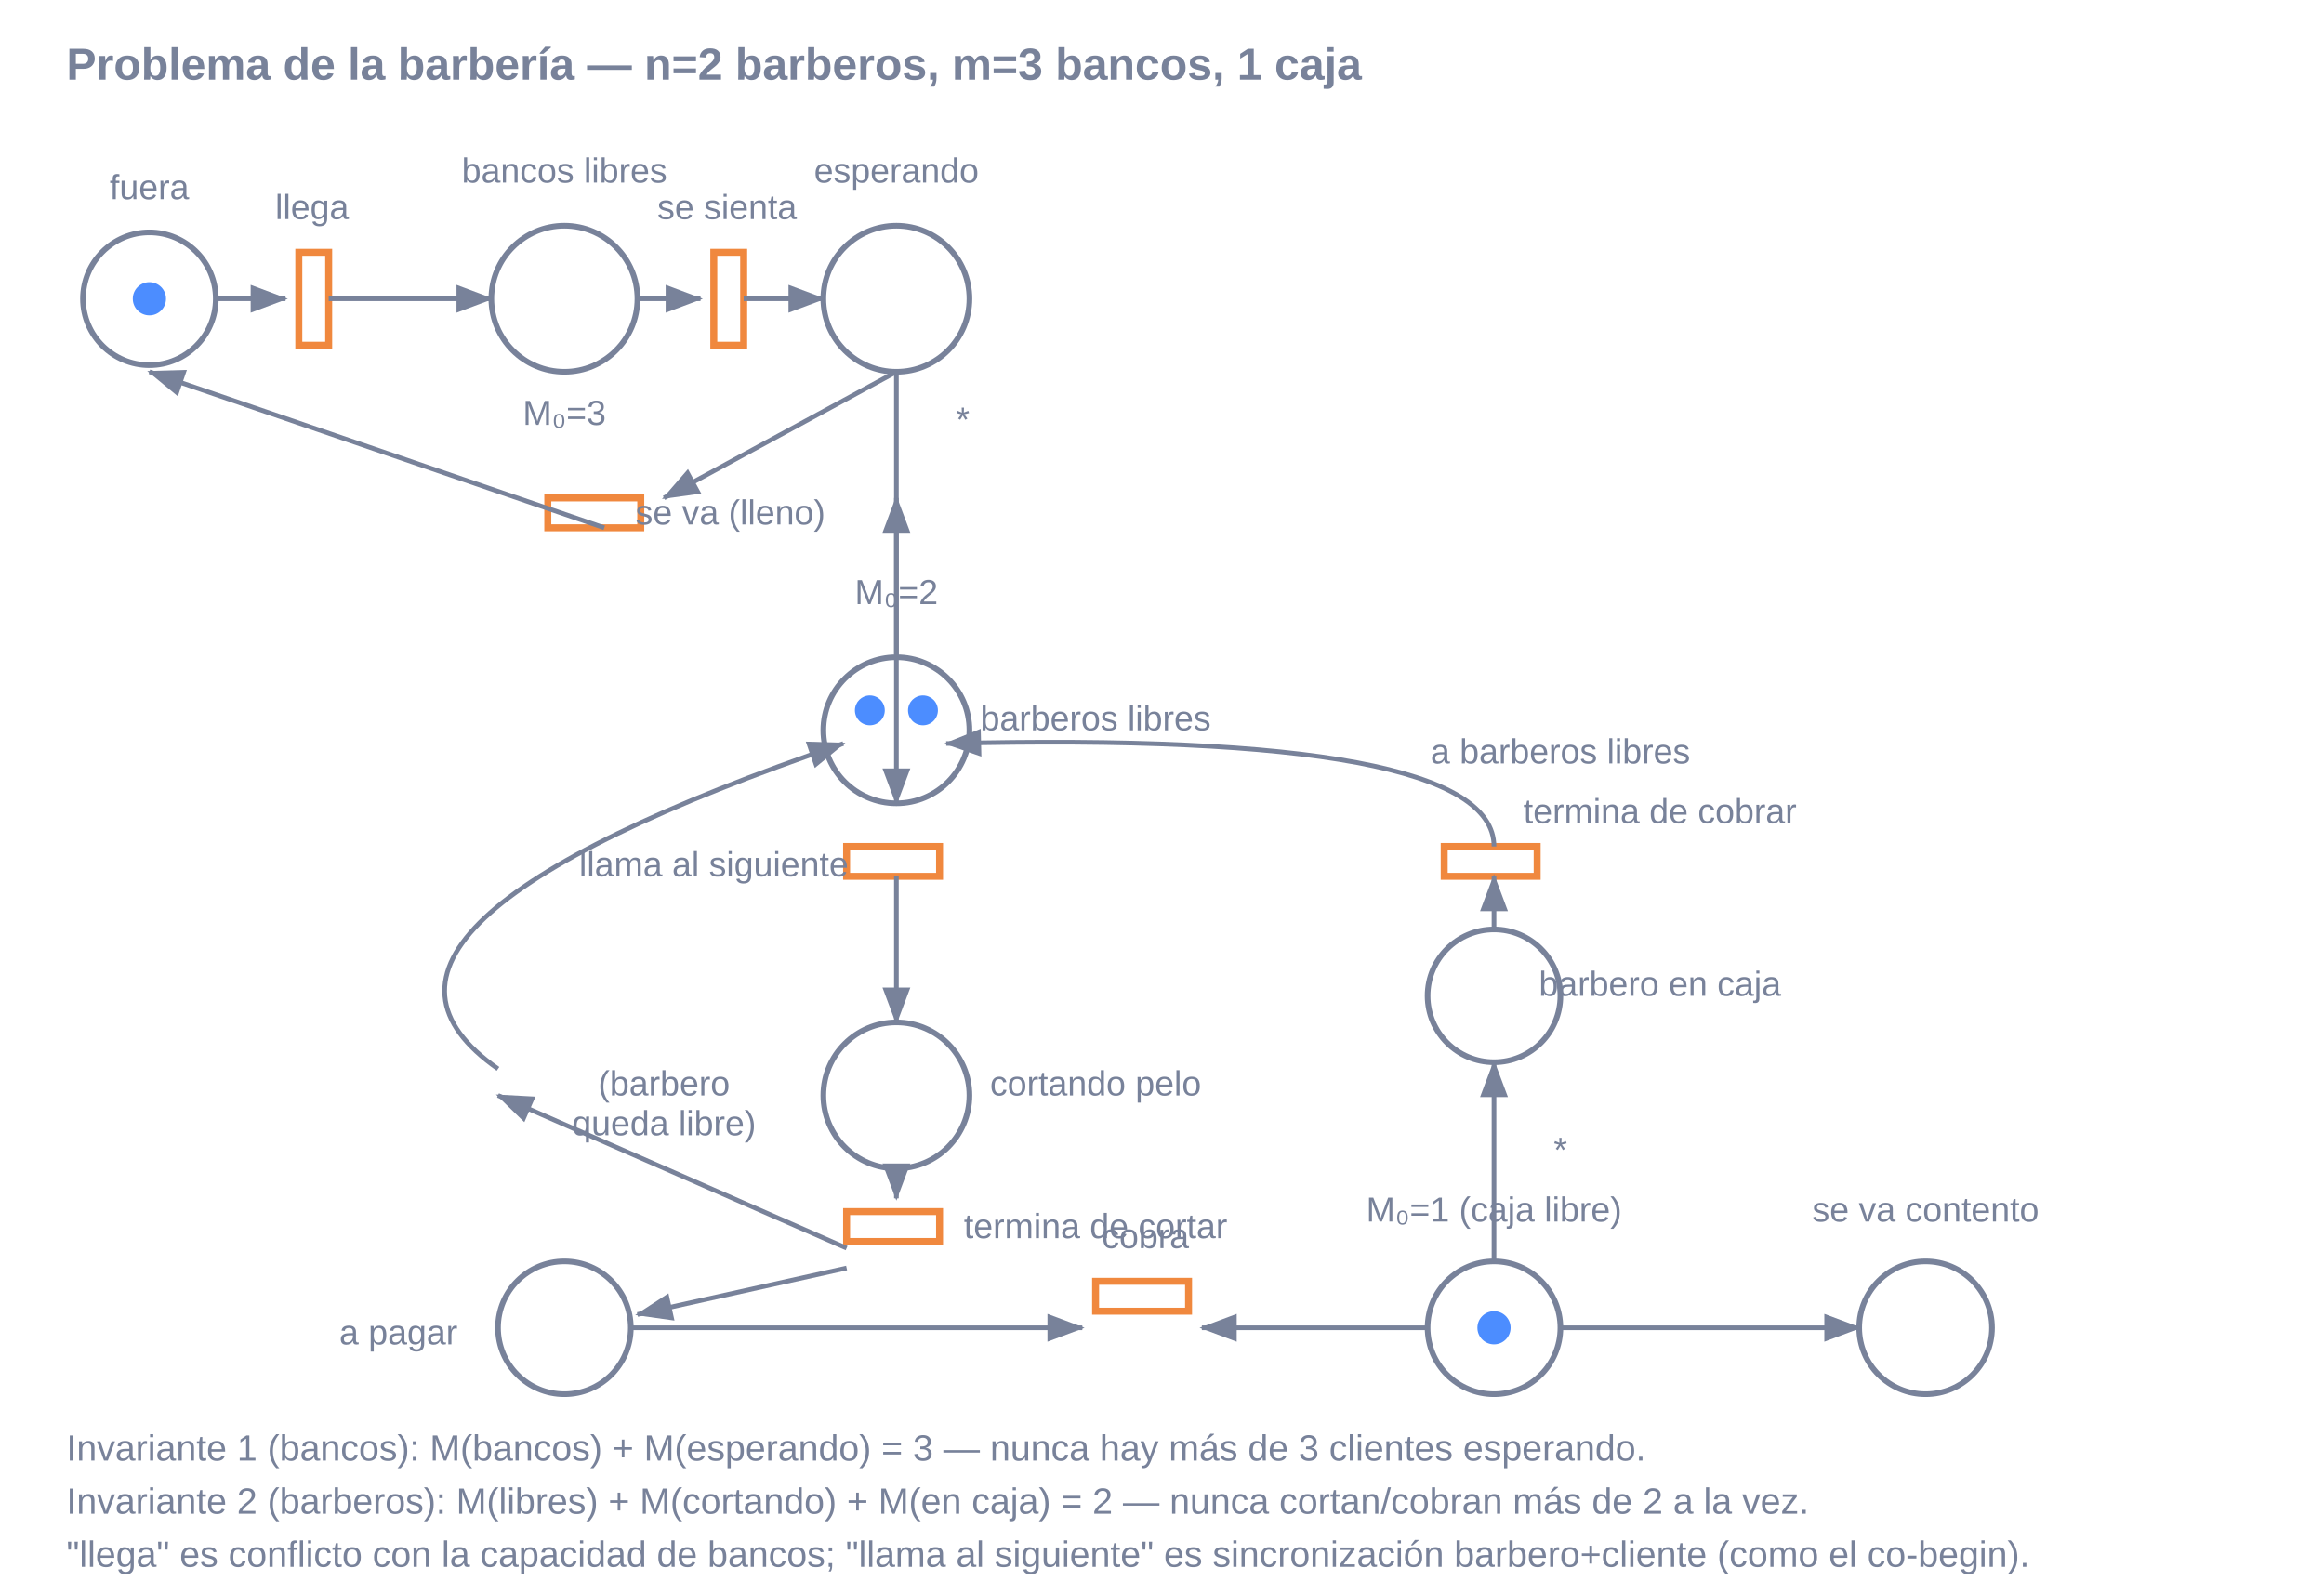
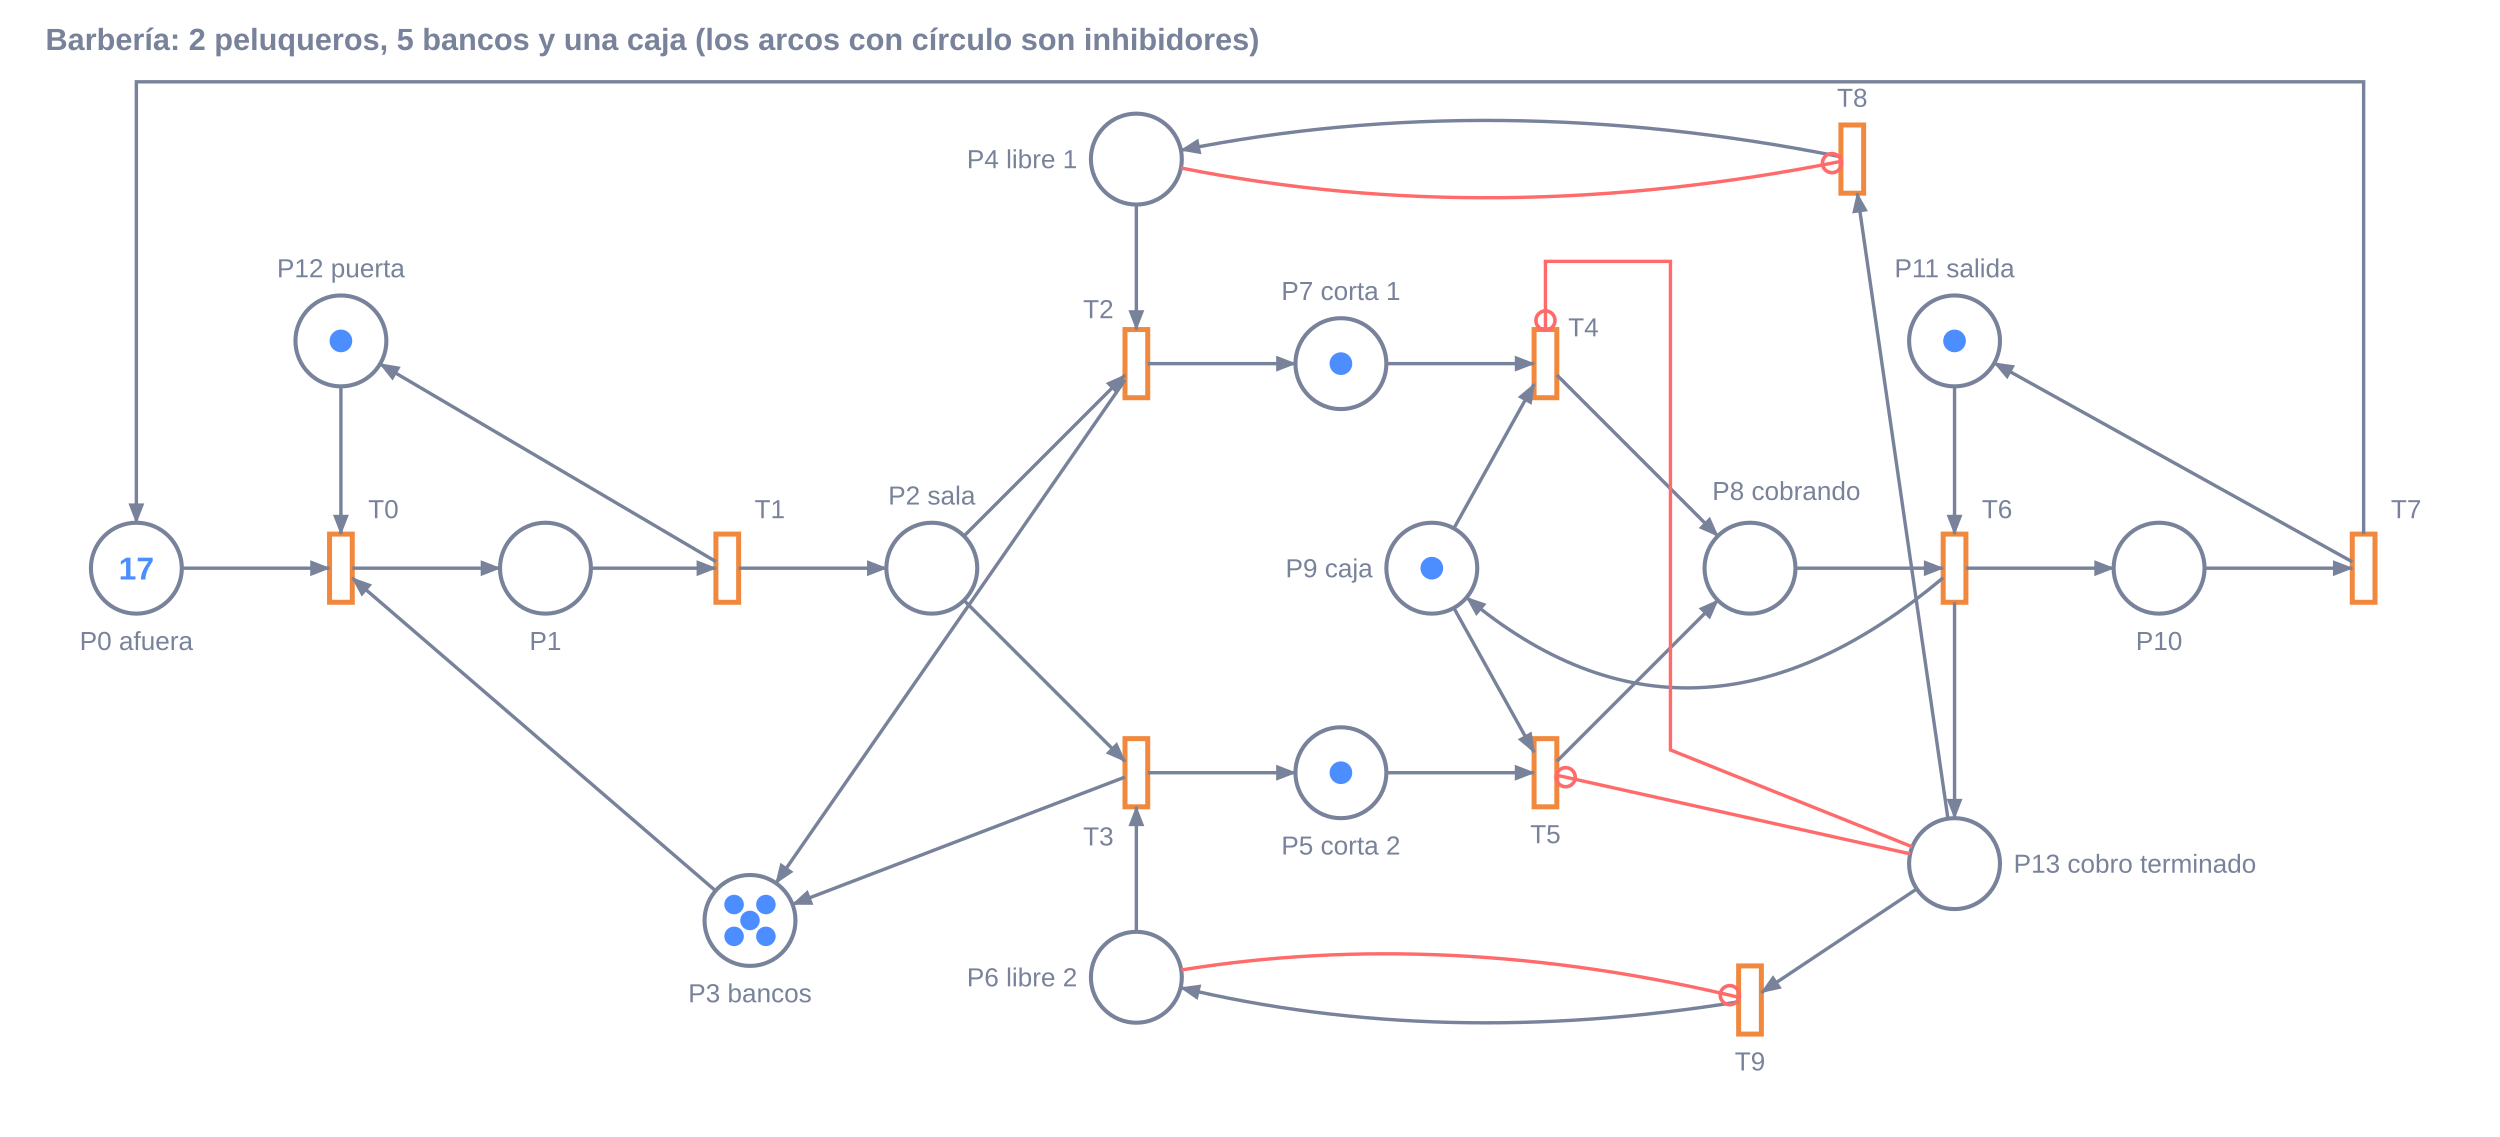
- <svg xmlns="http://www.w3.org/2000/svg" width="700" height="480" viewBox="0 0 700 480" version="1.1">
-   <style>
-     text { font-family: "Segoe UI", "Helvetica Neue", Arial, sans-serif; fill: #78829a; }
-     .tit { font-size: 13.5px; font-weight: 600; }
-     .cap { font-size: 11px; }
-     .lb  { font-size: 10.5px; text-anchor: middle; }
-     .pl  { fill: none; stroke: #78829a; stroke-width: 1.7; }
-     .tr  { fill: none; stroke: #f0883e; stroke-width: 2.1; }
-     .tk  { fill: #4c8dff; }
-     .edge { fill: none; stroke: #78829a; stroke-width: 1.4; marker-end: url(#ah); }
-   </style>
+ <svg xmlns="http://www.w3.org/2000/svg" width="1100" height="500" viewBox="0 0 1100 500" version="1.1">
+   <style>text { font-family: "Segoe UI", "Helvetica Neue", Arial, sans-serif; }</style>
  <defs>
-     <marker id="ah" markerWidth="8" markerHeight="6" refX="7.5" refY="3" orient="auto">
-       <polygon points="0 0, 8 3, 0 6" fill="#78829a" />
+     <marker id="ah-78829a" markerWidth="9" markerHeight="7" refX="8.5" refY="3.5" orient="auto" markerUnits="userSpaceOnUse">
+       <polygon points="0 0, 9 3.5, 0 7" fill="#78829a" />
+     </marker>
+     <marker id="inh-ff6b6b" markerWidth="11" markerHeight="11" refX="9.5" refY="5.5" orient="auto" markerUnits="userSpaceOnUse">
+       <circle cx="5.5" cy="5.5" r="4.2" fill="none" stroke="#ff6b6b" stroke-width="1.6" />
    </marker>
  </defs>
-   <text class="tit" x="20" y="24">Problema de la barbería — n=2 barberos, m=3 bancos, 1 caja</text>
-   <circle class="pl" cx="45" cy="90" r="20" />
-   <circle class="tk" cx="45" cy="90" r="5" />
-   <text class="lb" x="45" y="60">fuera</text>
-   <rect class="tr" x="90" y="76" width="9" height="28" />
-   <text class="lb" x="94" y="66" fill="#f0883e">llega</text>
-   <circle class="pl" cx="170" cy="90" r="22" />
-   <text class="lb" x="170" y="55">bancos libres</text>
-   <text class="lb" x="170" y="128" fill="#4c8dff">M₀=3</text>
-   <rect class="tr" x="165" y="150" width="28" height="9" />
-   <text class="lb" x="220" y="158" fill="#f0883e">se va (lleno)</text>
-   <line class="edge" x1="65" y1="90" x2="86" y2="90" />
-   <line class="edge" x1="99" y1="90" x2="148" y2="90" />
-   <circle class="pl" cx="270" cy="90" r="22" />
-   <text class="lb" x="270" y="55">esperando</text>
-   <rect class="tr" x="215" y="76" width="9" height="28" />
-   <text class="lb" x="219" y="66" fill="#f0883e">se sienta</text>
-   <line class="edge" x1="192" y1="90" x2="211" y2="90" />
-   <line class="edge" x1="224" y1="90" x2="248" y2="90" />
-   <line class="edge" x1="270" y1="112" x2="200" y2="150" />
-   <line class="edge" x1="182" y1="159" x2="45" y2="112" />
-   <circle class="pl" cx="270" cy="220" r="22" />
-   <circle class="tk" cx="262" cy="214" r="4.5" />
-   <circle class="tk" cx="278" cy="214" r="4.5" />
-   <text class="lb" x="270" y="182" fill="#4c8dff">M₀=2</text>
-   <text class="lb" x="330" y="220">barberos libres</text>
-   <rect class="tr" x="255" y="255" width="28" height="9" />
-   <text class="lb" x="215" y="264" fill="#f0883e">llama al siguiente</text>
-   <line class="edge" x1="270" y1="112" x2="270" y2="242" />
-   <text class="lb" x="290" y="130">*</text>
-   <line class="edge" x1="270" y1="198" x2="270" y2="150" />
-   <circle class="pl" cx="270" cy="330" r="22" />
-   <text class="lb" x="330" y="330">cortando pelo</text>
-   <line class="edge" x1="270" y1="264" x2="270" y2="308" />
-   <rect class="tr" x="255" y="365" width="28" height="9" />
-   <text class="lb" x="330" y="373" fill="#f0883e">termina de cortar</text>
-   <line class="edge" x1="270" y1="352" x2="270" y2="361" />
-   <circle class="pl" cx="170" cy="400" r="20" />
-   <text class="lb" x="120" y="405">a pagar</text>
-   <line class="edge" x1="255" y1="382" x2="192" y2="396" />
-   <line class="edge" x1="255" y1="376" x2="150" y2="330" />
-   <text class="lb" x="200" y="330" fill="#78829a">(barbero</text>
-   <text class="lb" x="200" y="342" fill="#78829a">queda libre)</text>
-   <path class="edge" d="M 150 322 Q 90 280 254 224" />
-   <circle class="pl" cx="450" cy="400" r="20" />
-   <circle class="tk" cx="450" cy="400" r="5" />
-   <text class="lb" x="450" y="368" fill="#4c8dff">M₀=1 (caja libre)</text>
-   <rect class="tr" x="330" y="386" width="28" height="9" />
-   <text class="lb" x="345" y="376" fill="#f0883e">cobra</text>
-   <line class="edge" x1="190" y1="400" x2="326" y2="400" />
-   <line class="edge" x1="430" y1="400" x2="362" y2="400" />
-   <circle class="pl" cx="450" cy="300" r="20" />
-   <text class="lb" x="500" y="300">barbero en caja</text>
-   <line class="edge" x1="450" y1="380" x2="450" y2="320" />
-   <text class="lb" x="470" y="350">*</text>
-   <rect class="tr" x="435" y="255" width="28" height="9" />
-   <text class="lb" x="500" y="248" fill="#f0883e">termina de cobrar</text>
-   <line class="edge" x1="450" y1="280" x2="450" y2="264" />
-   <path class="edge" d="M 450 255 Q 450 220 285 224" />
-   <text class="lb" x="470" y="230">a barberos libres</text>
-   <rect class="tr" x="330" y="390" width="0" height="0" />
-   <circle class="pl" cx="580" cy="400" r="20" />
-   <text class="lb" x="580" y="368">se va contento</text>
-   <line class="edge" x1="470" y1="400" x2="560" y2="400" />
-   <text class="cap" x="20" y="440">Invariante 1 (bancos): M(bancos) + M(esperando) = 3 — nunca hay más de 3 clientes esperando.</text>
-   <text class="cap" x="20" y="456">Invariante 2 (barberos): M(libres) + M(cortando) + M(en caja) = 2 — nunca cortan/cobran más de 2 a la vez.</text>
-   <text class="cap" x="20" y="472">"llega" es conflicto con la capacidad de bancos; "llama al siguiente" es sincronización barbero+cliente (como el co-begin).</text>
+   <text x="20.0" y="22.0" text-anchor="start" style="font-size:13.5px;fill:#78829a;font-weight:600">Barbería: 2 peluqueros, 5 bancos y una caja (los arcos con círculo son inhibidores)</text>
+   <circle cx="60" cy="250" r="20" fill="none" stroke="#78829a" stroke-width="1.8" />
+   <text x="60" y="255" text-anchor="middle" style="font-size:14px;font-weight:600;fill:#4c8dff">17</text>
+   <text x="60.0" y="286.0" text-anchor="middle" style="font-size:11.5px;fill:#78829a">P0 afuera</text>
+   <rect x="145.0" y="235.0" width="10" height="30" fill="none" stroke="#f0883e" stroke-width="2.2" />
+   <text x="162.0" y="228.0" text-anchor="start" style="font-size:11.5px;fill:#78829a">T0</text>
+   <circle cx="150" cy="150" r="20" fill="none" stroke="#78829a" stroke-width="1.8" />
+   <circle cx="150" cy="150" r="5" fill="#4c8dff" />
+   <text x="150.0" y="122.0" text-anchor="middle" style="font-size:11.5px;fill:#78829a">P12 puerta</text>
+   <circle cx="330" cy="405" r="20" fill="none" stroke="#78829a" stroke-width="1.8" />
+   <circle cx="323" cy="398" r="4.3" fill="#4c8dff" />
+   <circle cx="337" cy="398" r="4.3" fill="#4c8dff" />
+   <circle cx="330" cy="405" r="4.3" fill="#4c8dff" />
+   <circle cx="323" cy="412" r="4.3" fill="#4c8dff" />
+   <circle cx="337" cy="412" r="4.3" fill="#4c8dff" />
+   <text x="330.0" y="441.0" text-anchor="middle" style="font-size:11.5px;fill:#78829a">P3 bancos</text>
+   <circle cx="240" cy="250" r="20" fill="none" stroke="#78829a" stroke-width="1.8" />
+   <text x="240.0" y="286.0" text-anchor="middle" style="font-size:11.5px;fill:#78829a">P1</text>
+   <rect x="315.0" y="235.0" width="10" height="30" fill="none" stroke="#f0883e" stroke-width="2.2" />
+   <text x="332.0" y="228.0" text-anchor="start" style="font-size:11.5px;fill:#78829a">T1</text>
+   <circle cx="410" cy="250" r="20" fill="none" stroke="#78829a" stroke-width="1.8" />
+   <text x="410.0" y="222.0" text-anchor="middle" style="font-size:11.5px;fill:#78829a">P2 sala</text>
+   <rect x="495.0" y="145.0" width="10" height="30" fill="none" stroke="#f0883e" stroke-width="2.2" />
+   <text x="490.0" y="140.0" text-anchor="end" style="font-size:11.5px;fill:#78829a">T2</text>
+   <circle cx="500" cy="70" r="20" fill="none" stroke="#78829a" stroke-width="1.8" />
+   <text x="474.0" y="74.0" text-anchor="end" style="font-size:11.5px;fill:#78829a">P4 libre 1</text>
+   <rect x="495.0" y="325.0" width="10" height="30" fill="none" stroke="#f0883e" stroke-width="2.2" />
+   <text x="490.0" y="372.0" text-anchor="end" style="font-size:11.5px;fill:#78829a">T3</text>
+   <circle cx="500" cy="430" r="20" fill="none" stroke="#78829a" stroke-width="1.8" />
+   <text x="474.0" y="434.0" text-anchor="end" style="font-size:11.5px;fill:#78829a">P6 libre 2</text>
+   <circle cx="590" cy="160" r="20" fill="none" stroke="#78829a" stroke-width="1.8" />
+   <circle cx="590" cy="160" r="5" fill="#4c8dff" />
+   <text x="590.0" y="132.0" text-anchor="middle" style="font-size:11.5px;fill:#78829a">P7 corta 1</text>
+   <circle cx="590" cy="340" r="20" fill="none" stroke="#78829a" stroke-width="1.8" />
+   <circle cx="590" cy="340" r="5" fill="#4c8dff" />
+   <text x="590.0" y="376.0" text-anchor="middle" style="font-size:11.5px;fill:#78829a">P5 corta 2</text>
+   <rect x="675.0" y="145.0" width="10" height="30" fill="none" stroke="#f0883e" stroke-width="2.2" />
+   <text x="690.0" y="148.0" text-anchor="start" style="font-size:11.5px;fill:#78829a">T4</text>
+   <rect x="675.0" y="325.0" width="10" height="30" fill="none" stroke="#f0883e" stroke-width="2.2" />
+   <text x="680.0" y="371.0" text-anchor="middle" style="font-size:11.5px;fill:#78829a">T5</text>
+   <circle cx="630" cy="250" r="20" fill="none" stroke="#78829a" stroke-width="1.8" />
+   <circle cx="630" cy="250" r="5" fill="#4c8dff" />
+   <text x="604.0" y="254.0" text-anchor="end" style="font-size:11.5px;fill:#78829a">P9 caja</text>
+   <circle cx="770" cy="250" r="20" fill="none" stroke="#78829a" stroke-width="1.8" />
+   <text x="786.0" y="220.0" text-anchor="middle" style="font-size:11.5px;fill:#78829a">P8 cobrando</text>
+   <rect x="855.0" y="235.0" width="10" height="30" fill="none" stroke="#f0883e" stroke-width="2.2" />
+   <text x="872.0" y="228.0" text-anchor="start" style="font-size:11.5px;fill:#78829a">T6</text>
+   <circle cx="860" cy="150" r="20" fill="none" stroke="#78829a" stroke-width="1.8" />
+   <circle cx="860" cy="150" r="5" fill="#4c8dff" />
+   <text x="860.0" y="122.0" text-anchor="middle" style="font-size:11.5px;fill:#78829a">P11 salida</text>
+   <circle cx="950" cy="250" r="20" fill="none" stroke="#78829a" stroke-width="1.8" />
+   <text x="950.0" y="286.0" text-anchor="middle" style="font-size:11.5px;fill:#78829a">P10</text>
+   <rect x="1035.0" y="235.0" width="10" height="30" fill="none" stroke="#f0883e" stroke-width="2.2" />
+   <text x="1052.0" y="228.0" text-anchor="start" style="font-size:11.5px;fill:#78829a">T7</text>
+   <circle cx="860" cy="380" r="20" fill="none" stroke="#78829a" stroke-width="1.8" />
+   <text x="886.0" y="384.0" text-anchor="start" style="font-size:11.5px;fill:#78829a">P13 cobro terminado</text>
+   <rect x="810.0" y="55.0" width="10" height="30" fill="none" stroke="#f0883e" stroke-width="2.2" />
+   <text x="815.0" y="47.0" text-anchor="middle" style="font-size:11.5px;fill:#78829a">T8</text>
+   <rect x="765.0" y="425.0" width="10" height="30" fill="none" stroke="#f0883e" stroke-width="2.2" />
+   <text x="770.0" y="471.0" text-anchor="middle" style="font-size:11.5px;fill:#78829a">T9</text>
+   <path d="M 80.0 250.0 L 145.0 250.0" fill="none" stroke="#78829a" stroke-width="1.5" marker-end="url(#ah-78829a)" />
+   <path d="M 150.0 170.0 L 150.0 235.0" fill="none" stroke="#78829a" stroke-width="1.5" marker-end="url(#ah-78829a)" />
+   <path d="M 314.8 391.9 L 155.0 254.3" fill="none" stroke="#78829a" stroke-width="1.5" marker-end="url(#ah-78829a)" />
+   <path d="M 155.0 250.0 L 220.0 250.0" fill="none" stroke="#78829a" stroke-width="1.5" marker-end="url(#ah-78829a)" />
+   <path d="M 260.0 250.0 L 315.0 250.0" fill="none" stroke="#78829a" stroke-width="1.5" marker-end="url(#ah-78829a)" />
+   <path d="M 315.0 247.1 L 167.2 160.1" fill="none" stroke="#78829a" stroke-width="1.5" marker-end="url(#ah-78829a)" />
+   <path d="M 325.0 250.0 L 390.0 250.0" fill="none" stroke="#78829a" stroke-width="1.5" marker-end="url(#ah-78829a)" />
+   <path d="M 424.1 235.9 L 495.0 165.0" fill="none" stroke="#78829a" stroke-width="1.5" marker-end="url(#ah-78829a)" />
+   <path d="M 424.1 264.1 L 495.0 335.0" fill="none" stroke="#78829a" stroke-width="1.5" marker-end="url(#ah-78829a)" />
+   <path d="M 500.0 90.0 L 500.0 145.0" fill="none" stroke="#78829a" stroke-width="1.5" marker-end="url(#ah-78829a)" />
+   <path d="M 500.0 410.0 L 500.0 355.0" fill="none" stroke="#78829a" stroke-width="1.5" marker-end="url(#ah-78829a)" />
+   <path d="M 505.0 160.0 L 570.0 160.0" fill="none" stroke="#78829a" stroke-width="1.5" marker-end="url(#ah-78829a)" />
+   <path d="M 505.0 340.0 L 570.0 340.0" fill="none" stroke="#78829a" stroke-width="1.5" marker-end="url(#ah-78829a)" />
+   <path d="M 495.0 167.2 L 341.4 388.6" fill="none" stroke="#78829a" stroke-width="1.5" marker-end="url(#ah-78829a)" />
+   <path d="M 495.0 341.9 L 348.7 397.9" fill="none" stroke="#78829a" stroke-width="1.5" marker-end="url(#ah-78829a)" />
+   <path d="M 610.0 160.0 L 675.0 160.0" fill="none" stroke="#78829a" stroke-width="1.5" marker-end="url(#ah-78829a)" />
+   <path d="M 610.0 340.0 L 675.0 340.0" fill="none" stroke="#78829a" stroke-width="1.5" marker-end="url(#ah-78829a)" />
+   <path d="M 639.7 232.5 L 675.0 169.0" fill="none" stroke="#78829a" stroke-width="1.5" marker-end="url(#ah-78829a)" />
+   <path d="M 639.7 267.5 L 675.0 331.0" fill="none" stroke="#78829a" stroke-width="1.5" marker-end="url(#ah-78829a)" />
+   <path d="M 685.0 165.0 L 755.9 235.9" fill="none" stroke="#78829a" stroke-width="1.5" marker-end="url(#ah-78829a)" />
+   <path d="M 685.0 335.0 L 755.9 264.1" fill="none" stroke="#78829a" stroke-width="1.5" marker-end="url(#ah-78829a)" />
+   <path d="M 790.0 250.0 L 855.0 250.0" fill="none" stroke="#78829a" stroke-width="1.5" marker-end="url(#ah-78829a)" />
+   <path d="M 860.0 170.0 L 860.0 235.0" fill="none" stroke="#78829a" stroke-width="1.5" marker-end="url(#ah-78829a)" />
+   <path d="M 865.0 250.0 L 930.0 250.0" fill="none" stroke="#78829a" stroke-width="1.5" marker-end="url(#ah-78829a)" />
+   <path d="M 860.0 265.0 L 860.0 360.0" fill="none" stroke="#78829a" stroke-width="1.5" marker-end="url(#ah-78829a)" />
+   <path d="M 970.0 250.0 L 1035.0 250.0" fill="none" stroke="#78829a" stroke-width="1.5" marker-end="url(#ah-78829a)" />
+   <path d="M 1035.0 247.2 L 877.5 159.7" fill="none" stroke="#78829a" stroke-width="1.5" marker-end="url(#ah-78829a)" />
+   <path d="M 857.1 360.2 L 817.2 85.0" fill="none" stroke="#78829a" stroke-width="1.5" marker-end="url(#ah-78829a)" />
+   <path d="M 843.4 391.1 L 775.0 436.7" fill="none" stroke="#78829a" stroke-width="1.5" marker-end="url(#ah-78829a)" />
+   <path d="M 855.0 254.2 Q 745.0 346.6 645.3 262.9" fill="none" stroke="#78829a" stroke-width="1.5" marker-end="url(#ah-78829a)" />
+   <path d="M 1040.0 235.0 L 1040.0 36.0 L 60.0 36.0 L 60.0 230.0" fill="none" stroke="#78829a" stroke-width="1.5" marker-end="url(#ah-78829a)" />
+   <path d="M 810.0 69.0 Q 657.5 38.5 519.6 66.1" fill="none" stroke="#78829a" stroke-width="1.5" marker-end="url(#ah-78829a)" />
+   <path d="M 519.6 73.9 Q 657.5 101.5 810.0 71.0" fill="none" stroke="#ff6b6b" stroke-width="1.5" marker-end="url(#inh-ff6b6b)" />
+   <path d="M 765.0 440.8 Q 634.0 462.0 519.5 434.6" fill="none" stroke="#78829a" stroke-width="1.5" marker-end="url(#ah-78829a)" />
+   <path d="M 519.7 426.8 Q 636.0 408.0 765.0 438.8" fill="none" stroke="#ff6b6b" stroke-width="1.5" marker-end="url(#inh-ff6b6b)" />
+   <path d="M 840.5 375.7 L 685.0 341.1" fill="none" stroke="#ff6b6b" stroke-width="1.5" marker-end="url(#inh-ff6b6b)" />
+   <path d="M 841.4 372.6 L 735.0 330.0 L 735.0 115.0 L 680.0 115.0 L 680.0 145.0" fill="none" stroke="#ff6b6b" stroke-width="1.5" marker-end="url(#inh-ff6b6b)" />
</svg>
